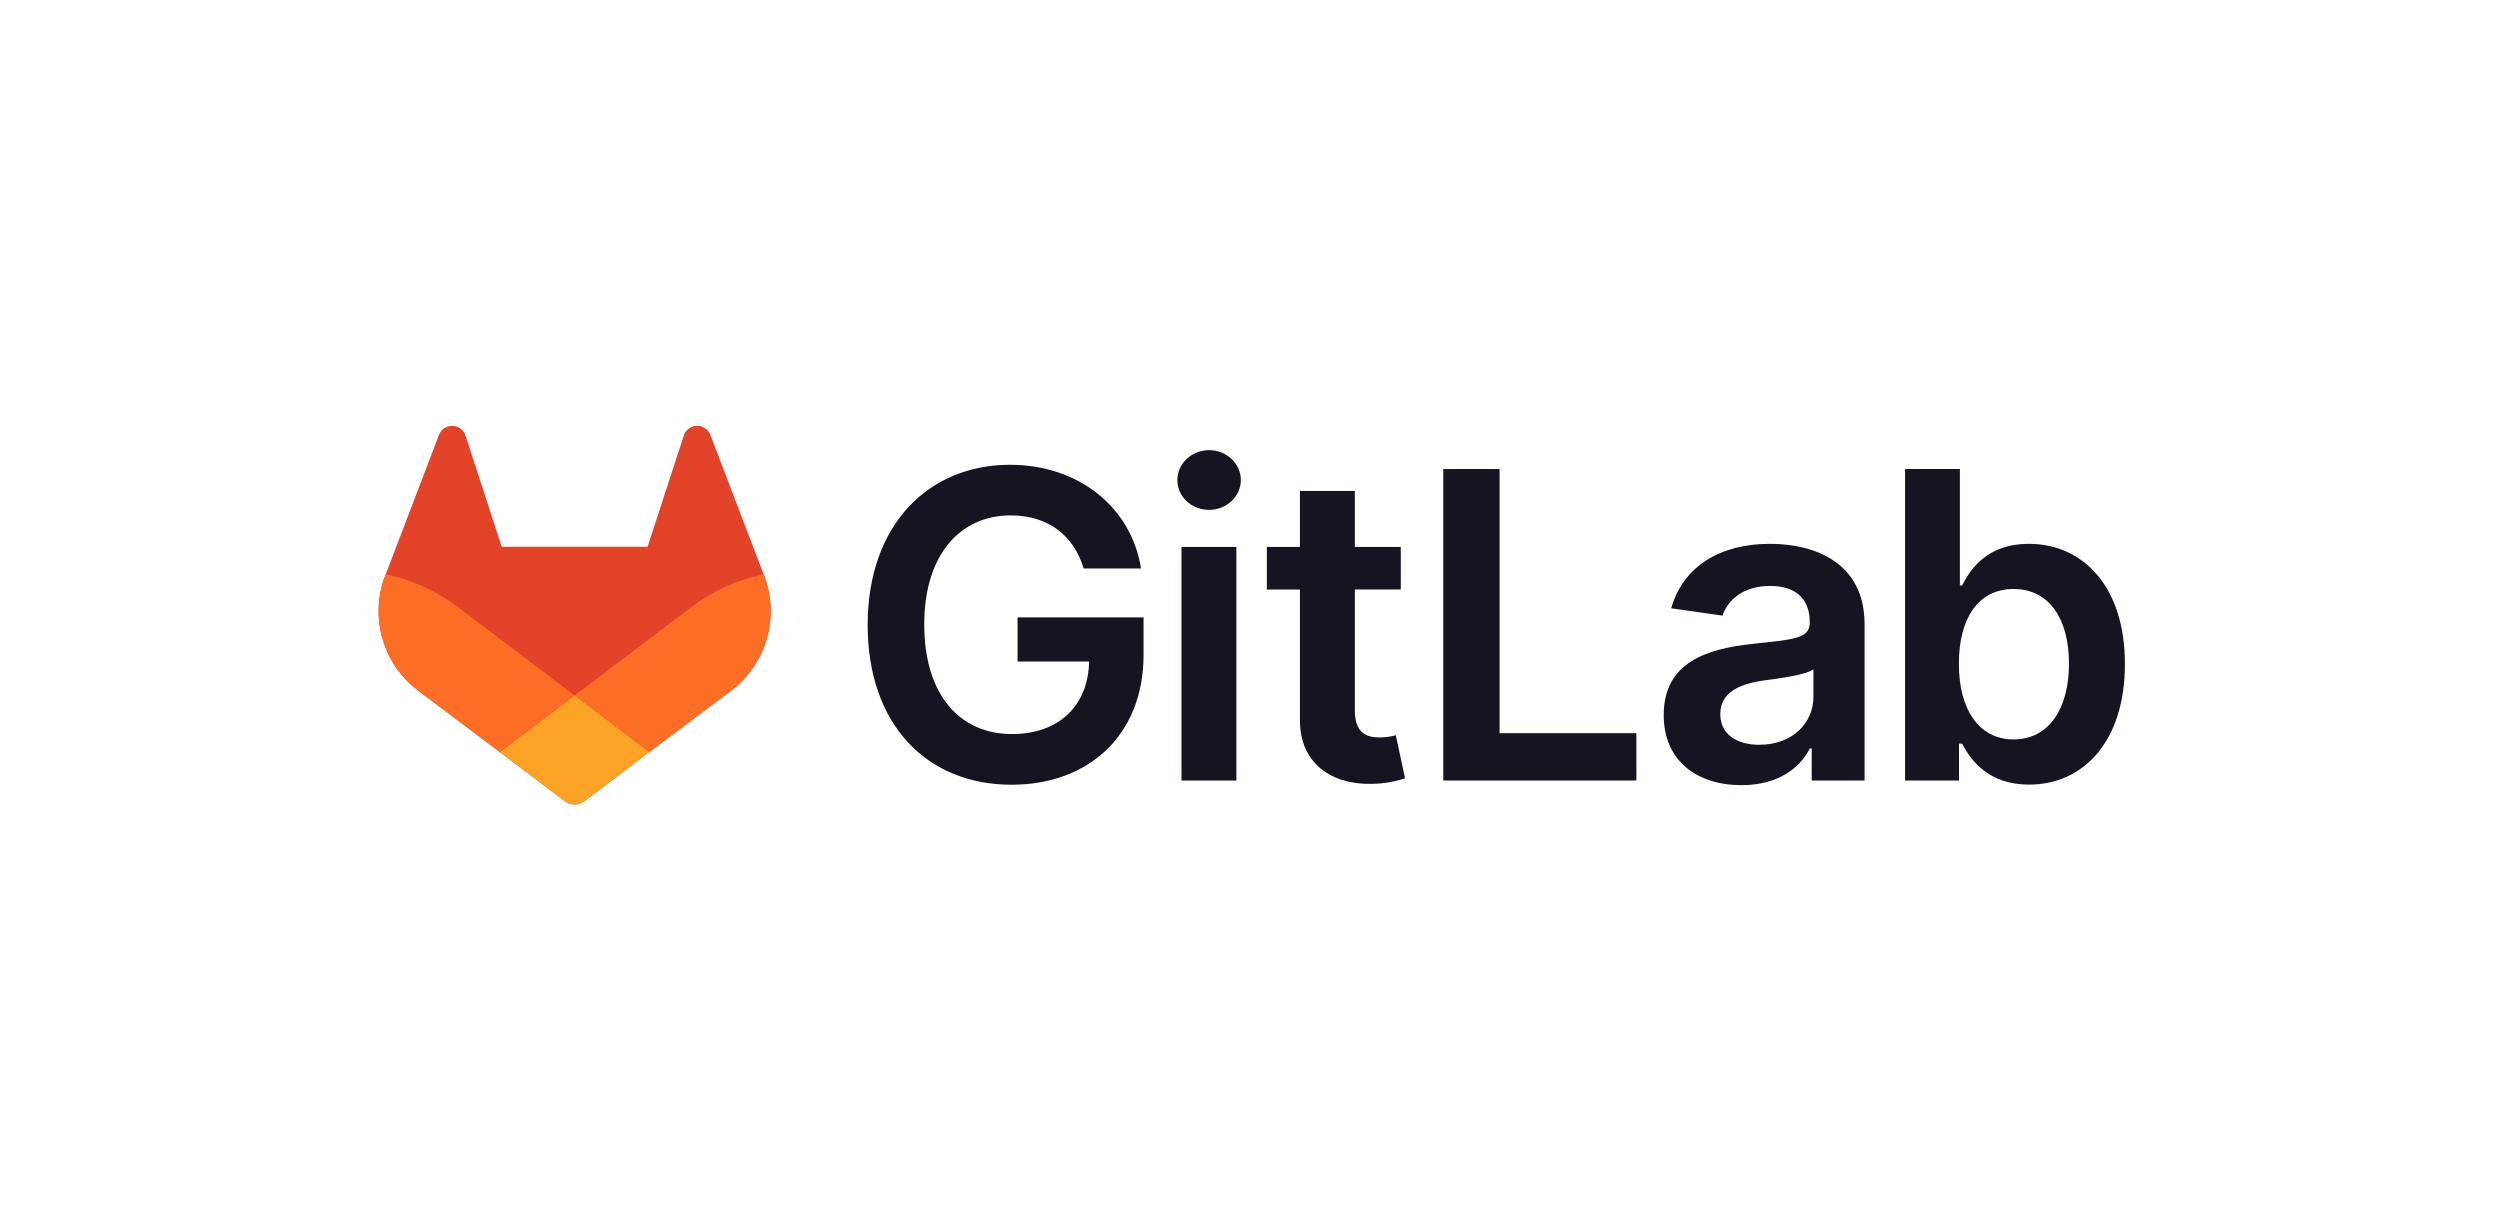
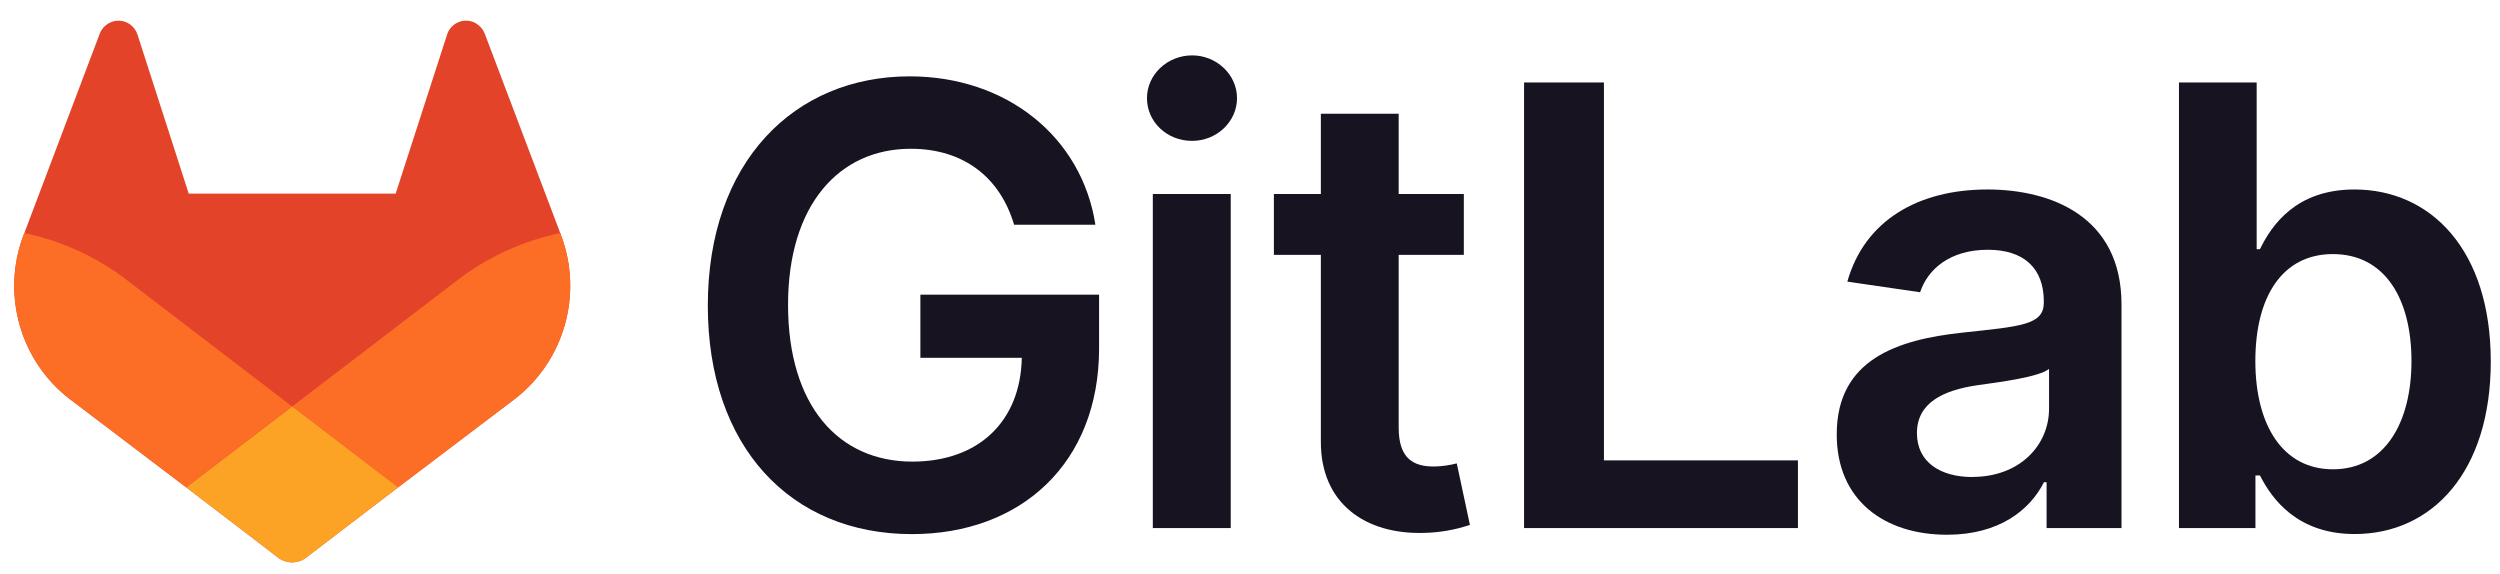
- <svg xmlns="http://www.w3.org/2000/svg" width="317px" height="156px" viewBox="0 0 316 156" version="1.1">
+ <svg xmlns="http://www.w3.org/2000/svg" width="231px" height="53px" viewBox="0 0 231 53" version="1.1">
  <g id="surface1">
-     <path style=" stroke:none;fill-rule:nonzero;fill:rgb(9.02%,7.451%,12.941%);fill-opacity:1;" d="M 136.906 72.082 L 144.18 72.082 C 142.965 64.332 136.273 58.934 127.562 58.934 C 117.254 58.934 109.52 66.523 109.52 79.254 C 109.52 91.75 116.906 99.504 127.773 99.504 C 137.523 99.504 144.504 93.215 144.504 83.039 L 144.504 78.285 L 128.527 78.285 L 128.527 83.879 L 137.598 83.879 C 137.488 89.52 133.734 93.078 127.809 93.078 C 121.219 93.078 116.695 88.133 116.695 79.172 C 116.695 70.289 121.289 65.352 127.66 65.352 C 132.41 65.352 135.656 67.898 136.906 72.082 Z M 136.906 72.082 " />
-     <path style=" stroke:none;fill-rule:nonzero;fill:rgb(9.02%,7.451%,12.941%);fill-opacity:1;" d="M 149.312 98.969 L 156.273 98.969 L 156.273 69.355 L 149.312 69.355 Z M 152.82 64.652 C 155.027 64.652 156.84 62.949 156.84 60.867 C 156.84 58.789 155.027 57.078 152.82 57.078 C 150.609 57.078 148.789 58.773 148.789 60.867 C 148.789 62.977 150.578 64.652 152.812 64.652 Z M 152.82 64.652 " />
-     <path style=" stroke:none;fill-rule:nonzero;fill:rgb(9.02%,7.451%,12.941%);fill-opacity:1;" d="M 177.121 69.355 L 171.293 69.355 L 171.293 62.25 L 164.332 62.25 L 164.332 69.355 L 160.137 69.355 L 160.137 74.754 L 164.332 74.754 L 164.332 91.23 C 164.285 96.797 168.332 99.551 173.562 99.391 C 174.949 99.363 176.336 99.129 177.66 98.688 L 176.488 93.23 C 175.816 93.41 175.137 93.5 174.449 93.508 C 172.699 93.508 171.293 92.891 171.293 90.066 L 171.293 74.746 L 177.121 74.746 Z M 177.121 69.355 " />
-     <path style=" stroke:none;fill-rule:nonzero;fill:rgb(9.02%,7.451%,12.941%);fill-opacity:1;" d="M 182.508 98.969 L 206.992 98.969 L 206.992 92.969 L 189.648 92.969 L 189.648 59.473 L 182.508 59.473 Z M 182.508 98.969 " />
-     <path style=" stroke:none;fill-rule:nonzero;fill:rgb(9.02%,7.451%,12.941%);fill-opacity:1;" d="M 220.324 99.559 C 224.961 99.559 227.727 97.383 228.992 94.898 L 229.227 94.898 L 229.227 98.969 L 235.926 98.969 L 235.926 79.141 C 235.926 71.312 229.566 68.957 223.93 68.957 C 217.715 68.957 212.945 71.734 211.41 77.129 L 217.914 78.062 C 218.598 76.035 220.57 74.297 223.977 74.297 C 227.215 74.297 228.977 75.957 228.977 78.871 L 228.977 78.984 C 228.977 80.984 226.883 81.09 221.668 81.648 C 215.941 82.266 210.461 83.98 210.461 90.648 C 210.445 96.477 214.691 99.559 220.324 99.559 Z M 222.617 94.441 C 219.707 94.441 217.633 93.113 217.633 90.547 C 217.633 87.863 219.961 86.746 223.055 86.301 C 224.891 86.051 228.539 85.59 229.441 84.859 L 229.441 88.344 C 229.461 91.637 226.805 94.434 222.617 94.434 Z M 222.617 94.441 " />
-     <path style=" stroke:none;fill-rule:nonzero;fill:rgb(9.02%,7.451%,12.941%);fill-opacity:1;" d="M 241.062 98.969 L 247.902 98.969 L 247.902 94.297 L 248.305 94.297 C 249.406 96.457 251.699 99.488 256.766 99.488 C 263.734 99.488 268.941 93.949 268.941 84.195 C 268.941 74.312 263.574 68.957 256.75 68.957 C 251.535 68.957 249.359 72.102 248.305 74.246 L 248.012 74.246 L 248.012 59.473 L 241.062 59.473 Z M 247.887 84.16 C 247.887 78.395 250.344 74.684 254.824 74.684 C 259.461 74.684 261.848 78.637 261.848 84.16 C 261.848 89.672 259.426 93.758 254.824 93.758 C 250.383 93.758 247.887 89.906 247.887 84.16 Z M 247.887 84.16 " />
-     <path style=" stroke:none;fill-rule:nonzero;fill:rgb(88.627%,26.275%,16.078%);fill-opacity:1;" d="M 96.395 72.996 L 96.328 72.82 L 89.566 55.113 C 89.418 54.773 89.18 54.48 88.863 54.281 C 88.391 53.965 87.793 53.914 87.266 54.113 C 86.738 54.316 86.332 54.754 86.184 55.305 L 81.613 69.324 L 63.113 69.324 L 58.551 55.305 C 58.391 54.754 57.988 54.316 57.461 54.113 C 56.934 53.914 56.344 53.977 55.867 54.281 C 55.547 54.48 55.305 54.773 55.172 55.113 L 48.41 72.82 L 48.336 72.996 C 46.336 78.242 48.031 84.176 52.508 87.555 L 52.535 87.574 L 52.586 87.617 L 62.879 95.355 L 67.988 99.227 L 71.09 101.578 C 71.836 102.148 72.875 102.148 73.617 101.578 L 76.719 99.227 L 81.828 95.355 L 92.195 87.574 L 92.219 87.555 C 96.691 84.176 98.391 78.242 96.395 72.996 Z M 96.395 72.996 " />
-     <path style=" stroke:none;fill-rule:nonzero;fill:rgb(98.824%,42.745%,14.902%);fill-opacity:1;" d="M 96.395 72.996 L 96.328 72.82 C 93.035 73.5 89.922 74.898 87.23 76.926 L 72.371 88.184 L 81.836 95.355 L 92.203 87.574 L 92.23 87.555 C 96.691 84.176 98.391 78.242 96.395 72.996 Z M 96.395 72.996 " />
-     <path style=" stroke:none;fill-rule:nonzero;fill:rgb(98.824%,63.922%,14.902%);fill-opacity:1;" d="M 62.879 95.355 L 67.988 99.227 L 71.09 101.578 C 71.836 102.148 72.875 102.148 73.617 101.578 L 76.719 99.227 L 81.828 95.355 L 72.363 88.184 Z M 62.879 95.355 " />
-     <path style=" stroke:none;fill-rule:nonzero;fill:rgb(98.824%,42.745%,14.902%);fill-opacity:1;" d="M 57.496 76.926 C 54.805 74.898 51.699 73.5 48.41 72.82 L 48.336 72.996 C 46.336 78.242 48.031 84.176 52.508 87.555 L 52.535 87.574 L 52.586 87.617 L 62.879 95.355 L 72.344 88.184 Z M 57.496 76.926 " />
+     <path style=" stroke:none;fill-rule:nonzero;fill:rgb(9.02%,7.451%,12.941%);fill-opacity:1;" d="M 84.148 13.746 C 77.559 13.746 72.816 18.898 72.816 28.16 C 72.816 37.5 77.488 42.652 84.297 42.652 C 90.422 42.652 94.301 38.941 94.414 33.059 L 85.043 33.059 L 85.043 27.23 L 101.555 27.23 L 101.555 32.191 C 101.555 42.801 94.336 49.352 84.262 49.352 C 73.035 49.352 65.402 41.27 65.402 28.238 C 65.402 14.969 73.391 7.055 84.047 7.055 C 93.051 7.055 99.965 12.684 101.215 20.766 L 93.703 20.766 C 92.41 16.402 89.055 13.746 84.148 13.746 Z M 84.148 13.746 " />
+     <path style=" stroke:none;fill-rule:nonzero;fill:rgb(9.02%,7.451%,12.941%);fill-opacity:1;" d="M 106.52 17.926 L 113.719 17.926 L 113.719 48.793 L 106.52 48.793 Z M 110.141 13.016 C 107.832 13.016 105.98 11.27 105.98 9.07 C 105.98 6.891 107.867 5.117 110.152 5.117 C 112.426 5.117 114.301 6.906 114.301 9.07 C 114.301 11.242 112.426 13.016 110.152 13.016 Z M 110.141 13.016 " />
+     <path style=" stroke:none;fill-rule:nonzero;fill:rgb(9.02%,7.451%,12.941%);fill-opacity:1;" d="M 135.258 23.547 L 129.238 23.547 L 129.238 39.516 C 129.238 42.461 130.688 43.105 132.496 43.105 C 133.207 43.094 133.91 43 134.605 42.816 L 135.82 48.5 C 134.449 48.961 133.016 49.211 131.582 49.238 C 126.18 49.402 121.996 46.535 122.047 40.73 L 122.047 23.547 L 117.707 23.547 L 117.707 17.926 L 122.047 17.926 L 122.047 10.512 L 129.238 10.512 L 129.238 17.926 L 135.258 17.926 Z M 135.258 23.547 " />
+     <path style=" stroke:none;fill-rule:nonzero;fill:rgb(9.02%,7.451%,12.941%);fill-opacity:1;" d="M 140.824 7.621 L 148.203 7.621 L 148.203 42.539 L 166.129 42.539 L 166.129 48.793 L 140.824 48.793 Z M 140.824 7.621 " />
+     <path style=" stroke:none;fill-rule:evenodd;fill:rgb(9.02%,7.451%,12.941%);fill-opacity:1;" d="M 169.715 40.125 C 169.715 33.172 175.379 31.383 181.293 30.738 C 186.684 30.156 188.848 30.043 188.848 27.961 L 188.848 27.848 C 188.848 24.805 187.031 23.078 183.68 23.078 C 180.164 23.078 178.121 24.883 177.418 27.004 L 170.695 26.023 C 172.277 20.402 177.211 17.508 183.637 17.508 C 189.453 17.508 196.027 19.957 196.027 28.125 L 196.027 48.793 L 189.105 48.793 L 189.105 44.555 L 188.863 44.555 C 187.555 47.145 184.695 49.41 179.91 49.41 C 174.082 49.41 169.699 46.195 169.715 40.125 Z M 182.273 44.066 C 186.605 44.066 189.352 41.148 189.332 37.719 L 189.332 34.086 C 188.395 34.852 184.625 35.328 182.734 35.59 C 179.527 36.059 177.125 37.223 177.125 40.02 C 177.125 42.695 179.27 44.078 182.273 44.078 Z M 182.273 44.066 " />
+     <path style=" stroke:none;fill-rule:evenodd;fill:rgb(9.02%,7.451%,12.941%);fill-opacity:1;" d="M 201.336 7.621 L 208.516 7.621 L 208.516 23.023 L 208.82 23.023 C 209.914 20.781 212.164 17.508 217.547 17.508 C 224.602 17.508 230.148 23.086 230.148 33.391 C 230.148 43.562 224.766 49.344 217.566 49.344 C 212.328 49.344 209.957 46.18 208.82 43.93 L 208.402 43.93 L 208.402 48.793 L 201.336 48.793 Z M 215.559 43.363 C 220.32 43.363 222.82 39.105 222.82 33.355 C 222.82 27.594 220.352 23.477 215.559 23.477 C 210.93 23.477 208.395 27.344 208.395 33.355 C 208.395 39.352 210.973 43.363 215.559 43.363 Z M 215.559 43.363 " />
+     <path style=" stroke:none;fill-rule:nonzero;fill:rgb(88.627%,26.275%,16.078%);fill-opacity:1;" d="M 47.52 36.898 L 47.492 36.918 L 36.785 45.031 L 31.508 49.062 L 28.293 51.516 C 27.527 52.113 26.453 52.113 25.688 51.516 L 22.484 49.062 L 17.203 45.031 L 6.566 36.961 L 6.512 36.918 L 6.477 36.898 C 1.859 33.371 0.105 27.188 2.172 21.723 L 2.25 21.531 L 9.23 3.074 C 9.371 2.719 9.621 2.414 9.953 2.207 C 10.445 1.887 11.055 1.824 11.602 2.031 C 12.148 2.242 12.559 2.695 12.73 3.277 L 17.438 17.891 L 36.559 17.891 L 41.285 3.277 C 41.441 2.695 41.859 2.242 42.406 2.031 C 42.945 1.824 43.559 1.875 44.055 2.207 C 44.375 2.414 44.629 2.719 44.777 3.074 L 51.766 21.531 L 51.836 21.723 C 53.895 27.188 52.141 33.371 47.52 36.898 Z M 47.52 36.898 " />
+     <path style=" stroke:none;fill-rule:nonzero;fill:rgb(98.824%,42.745%,14.902%);fill-opacity:1;" d="M 47.527 36.898 L 47.504 36.918 L 36.785 45.031 L 27.008 37.551 L 42.363 25.812 C 45.148 23.703 48.363 22.242 51.766 21.531 L 51.836 21.723 C 53.895 27.188 52.141 33.371 47.527 36.898 Z M 47.527 36.898 " />
+     <path style=" stroke:none;fill-rule:nonzero;fill:rgb(98.824%,63.922%,14.902%);fill-opacity:1;" d="M 27 37.551 L 36.785 45.031 L 31.508 49.062 L 28.293 51.516 C 27.527 52.113 26.453 52.113 25.688 51.516 L 22.484 49.062 L 17.203 45.031 Z M 27 37.551 " />
+     <path style=" stroke:none;fill-rule:nonzero;fill:rgb(98.824%,42.745%,14.902%);fill-opacity:1;" d="M 26.98 37.551 L 17.203 45.031 L 6.566 36.961 L 6.512 36.918 L 6.477 36.898 C 1.859 33.371 0.105 27.188 2.172 21.723 L 2.25 21.531 C 5.645 22.242 8.859 23.703 11.637 25.812 Z M 26.98 37.551 " />
  </g>
</svg>
